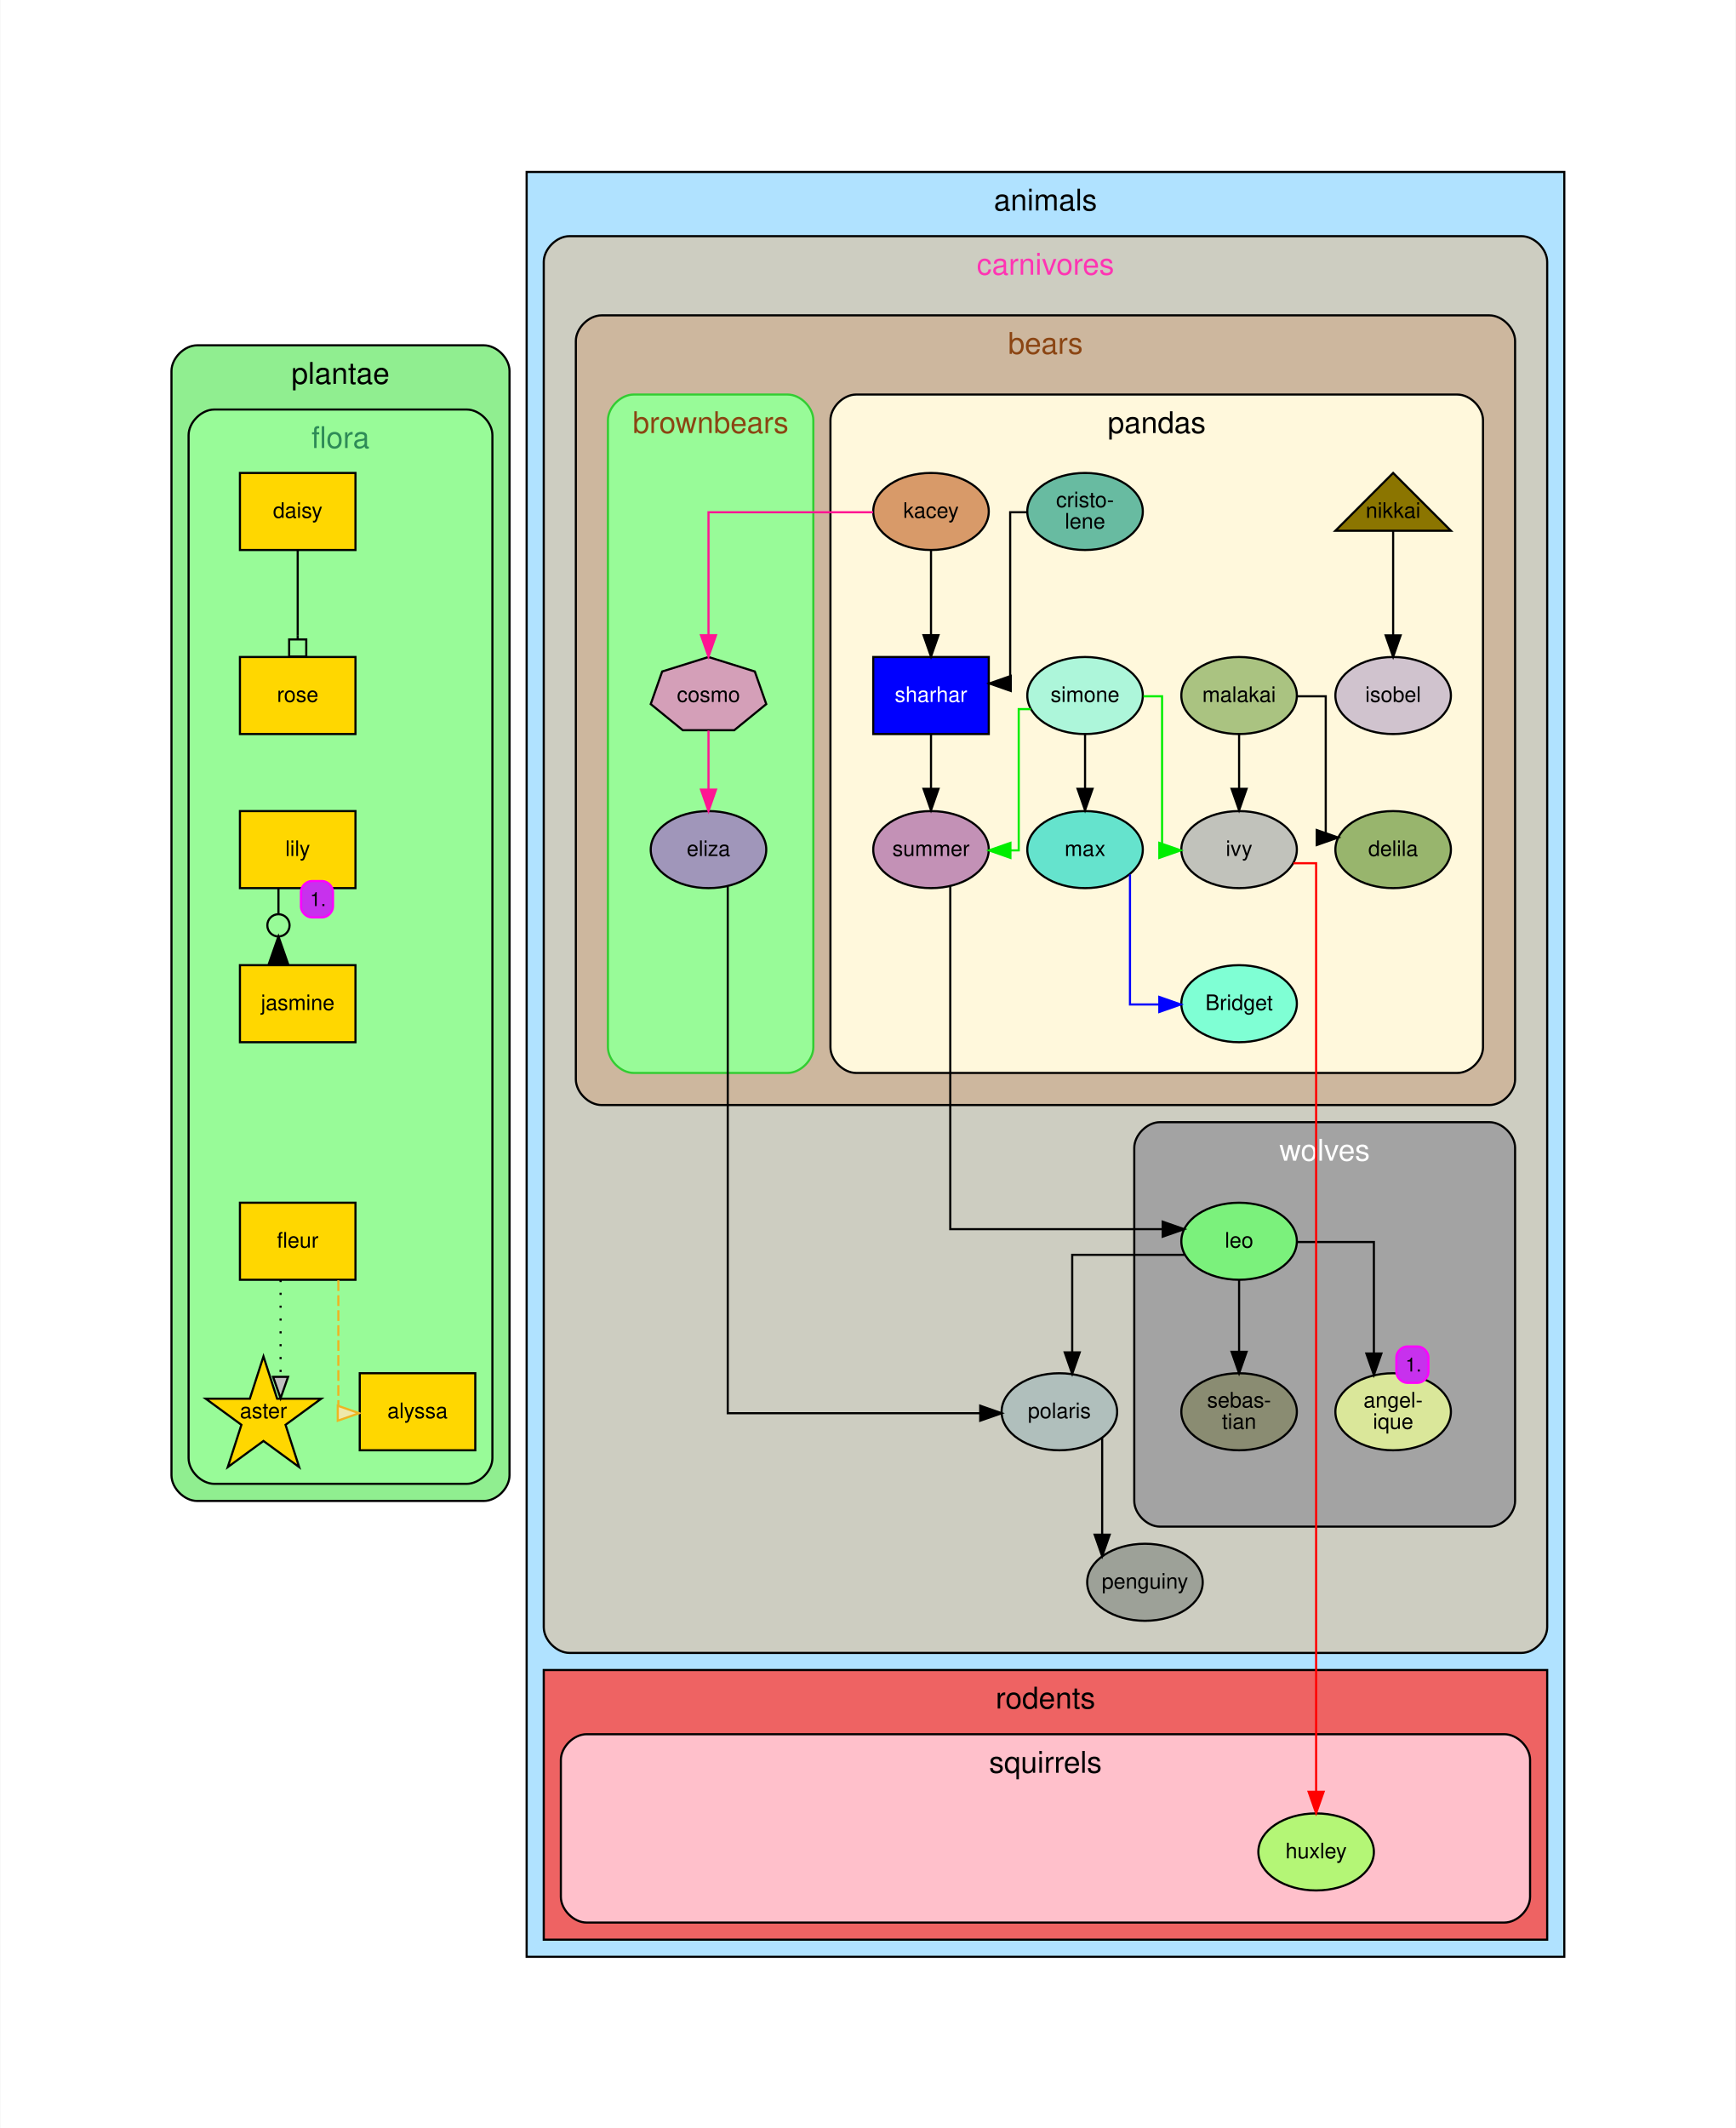
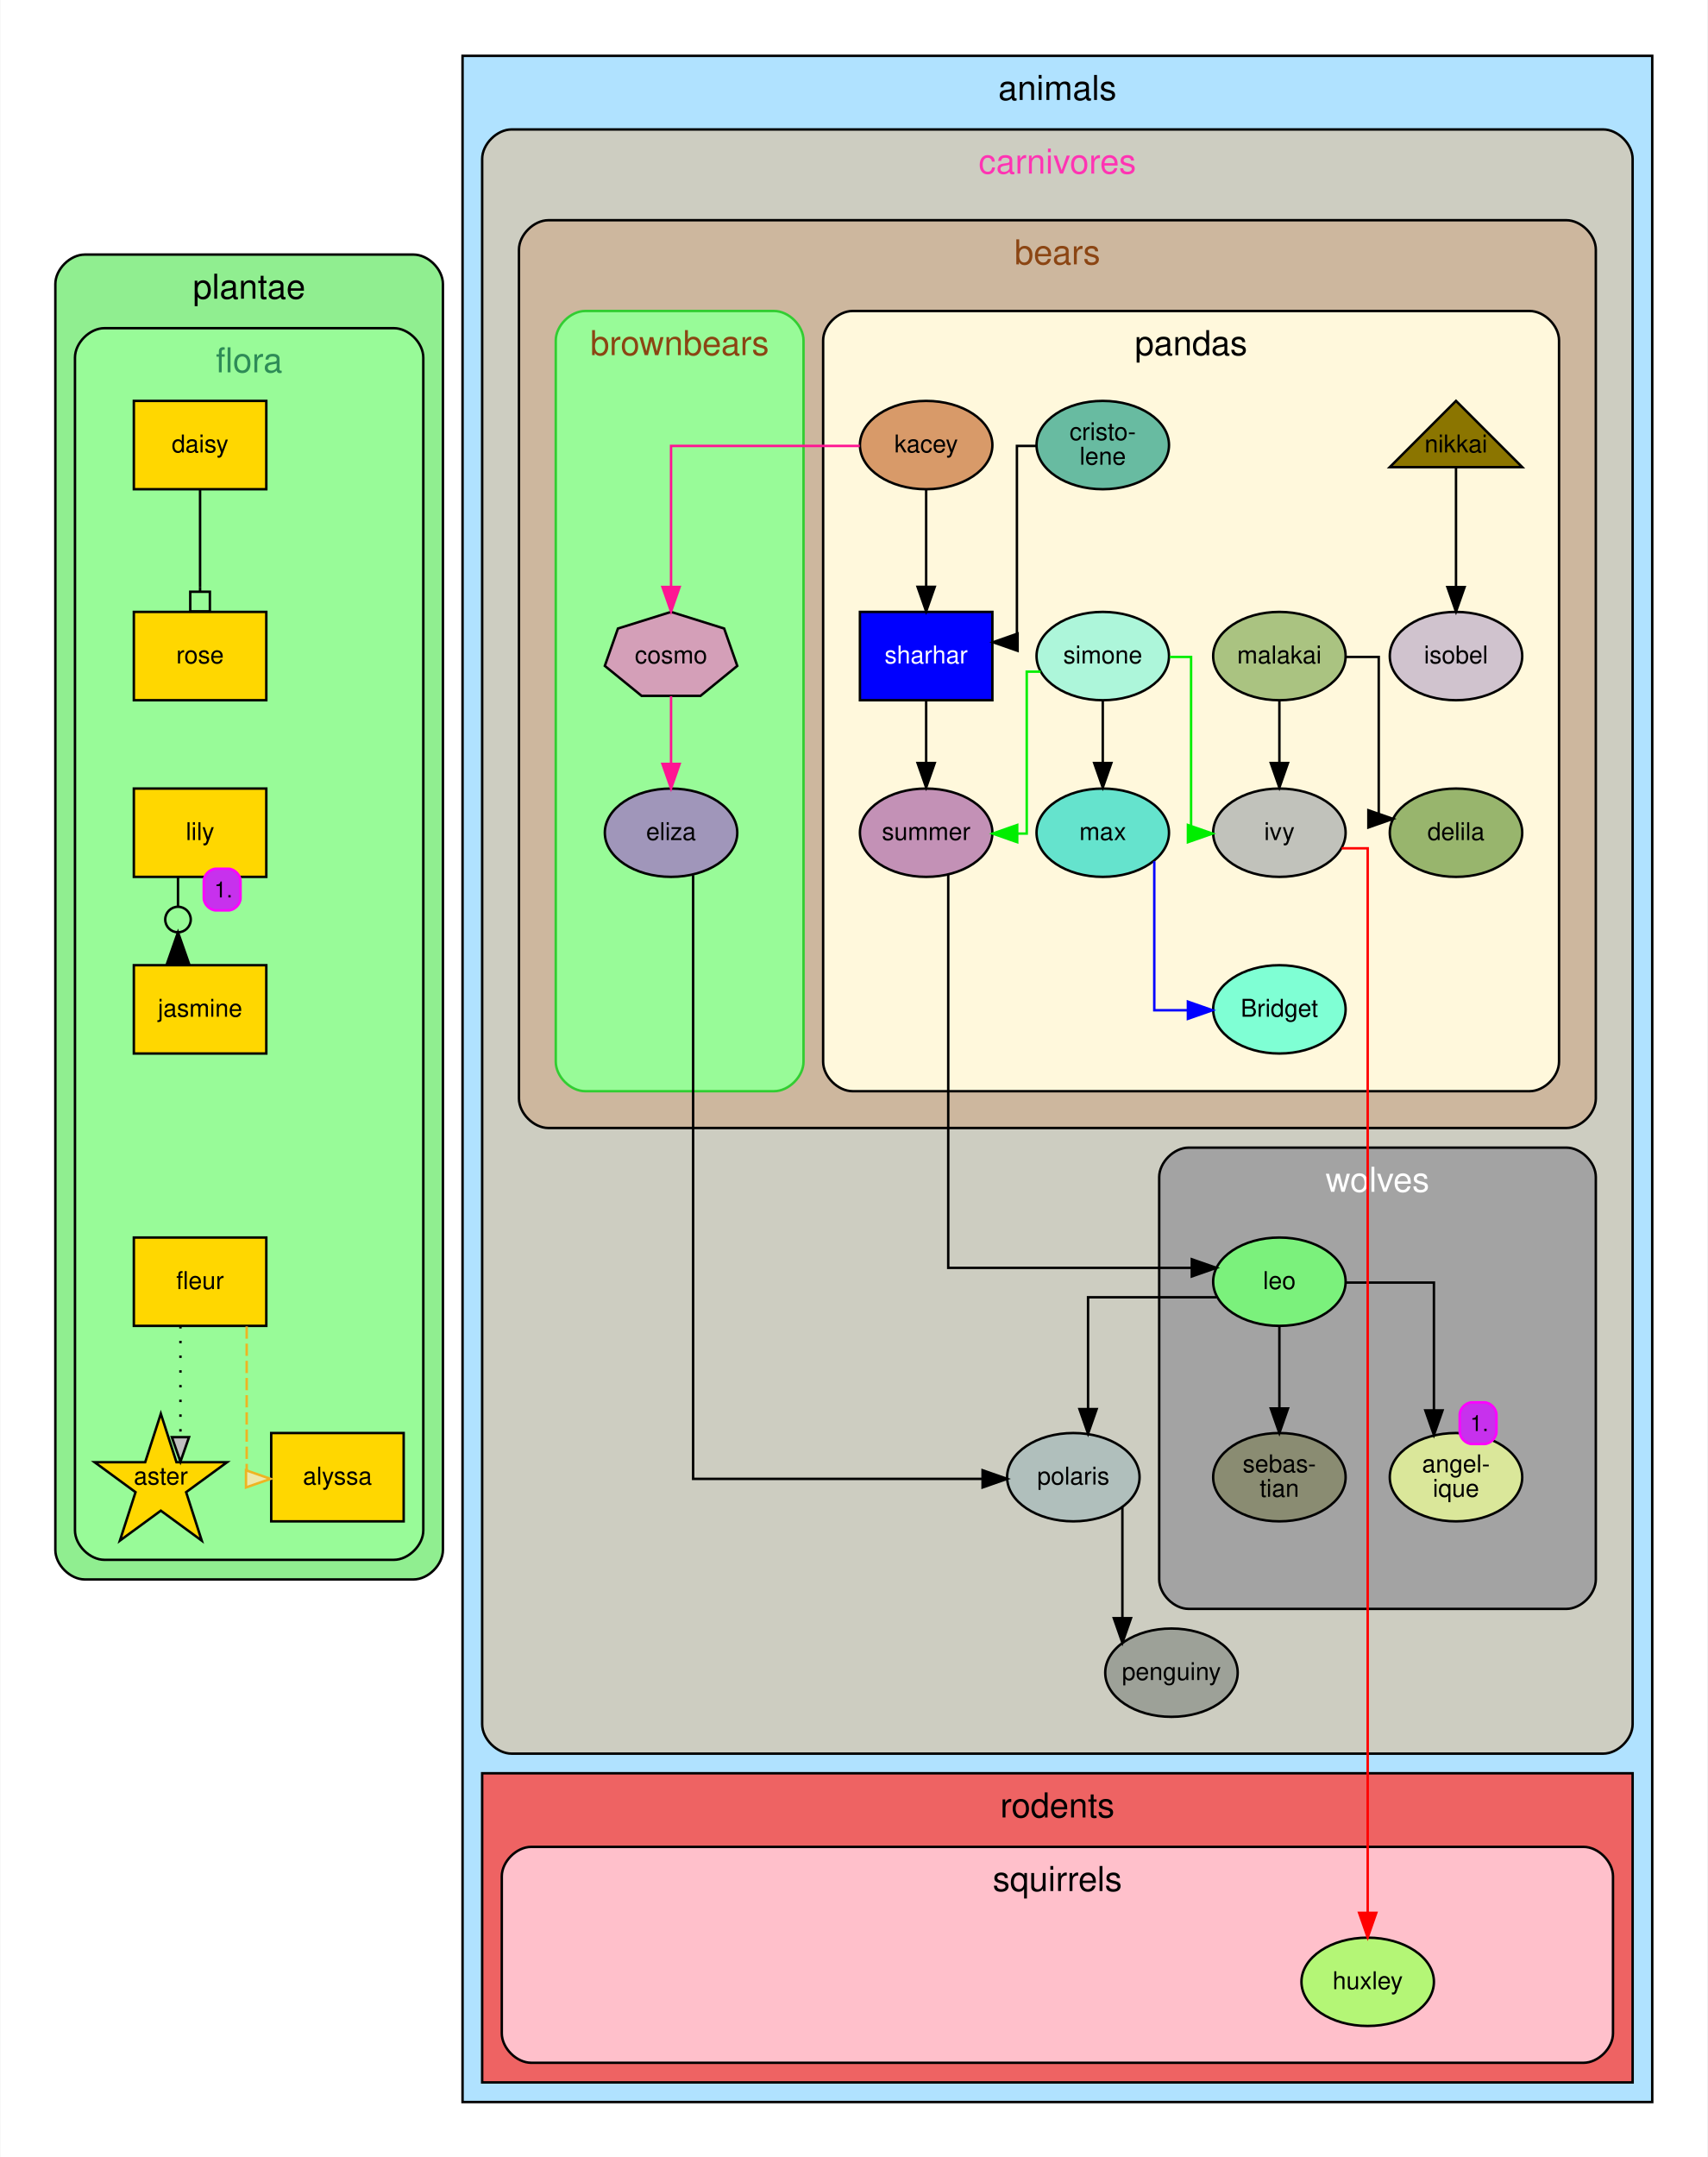
- <svg xmlns="http://www.w3.org/2000/svg" xmlns:xlink="http://www.w3.org/1999/xlink" width="811pt" height="994pt" viewBox="0.00 0.00 811.00 994.36">
-   <g id="graph0" class="graph" transform="scale(1 1) rotate(0) translate(72 922.3571)">
-     <polygon fill="#ffffff" stroke="transparent" points="-72,72 -72,-922.357 739,-922.357 739,72 -72,72" />
+ <svg xmlns="http://www.w3.org/2000/svg" xmlns:xlink="http://www.w3.org/1999/xlink" width="696pt" height="879pt" viewBox="0.00 0.00 695.80 879.16">
+   <g id="graph0" class="graph" transform="scale(1 1) rotate(0) translate(14.4 864.7571)">
+     <polygon fill="#ffffff" stroke="transparent" points="-14.4,14.4 -14.4,-864.757 681.4,-864.757 681.4,14.4 -14.4,14.4" />
+     <g id="clust9" class="cluster">
+       <path fill="#90ee90" stroke="#000000" d="M 20,-221 l 134,0 c 6 0 12 -6 12 -12 l 0,-516 c 0 -6 -6 -12 -12 -12 l -134,0 c -6 0 -12 6 -12 12 l 0,516 c 0 6 6 12 12 12" />
+       <text text-anchor="middle" x="87" y="-743" font-family="Helvetica" font-size="14.00" fill="#000000">plantae</text>
+     </g>
+     <g id="clust10" class="cluster">
+       <path fill="#98fb98" stroke="#000000" d="M 28,-229 l 118,0 c 6 0 12 -6 12 -12 l 0,-478 c 0 -6 -6 -12 -12 -12 l -118,0 c -6 0 -12 6 -12 12 l 0,478 c 0 6 6 12 12 12" />
+       <text text-anchor="middle" x="87" y="-713" font-family="Helvetica" font-size="14.00" fill="#2e8b57">flora</text>
+     </g>
    <g id="clust1" class="cluster">
      <polygon fill="#b0e2ff" stroke="#000000" points="174,-842 174,-8 659,-8 659,-842 174,-842" />
      <text text-anchor="middle" x="416.5" y="-824" font-family="Helvetica" font-size="14.00" fill="#000000">animals</text>
    </g>
+     <g id="clust7" class="cluster">
+       <polygon fill="#ee6363" stroke="#000000" points="182,-142 182,-16 651,-16 651,-142 182,-142" />
+       <text text-anchor="middle" x="416.5" y="-124" font-family="Helvetica" font-size="14.00" fill="#000000">rodents</text>
+     </g>
+     <g id="clust8" class="cluster">
+       <path fill="#ffc0cb" stroke="#000000" d="M 202,-24 l 429,0 c 6 0 12 -6 12 -12 l 0,-64 c 0 -6 -6 -12 -12 -12 l -429,0 c -6 0 -12 6 -12 12 l 0,64 c 0 6 6 12 12 12" />
+       <text text-anchor="middle" x="416.5" y="-94" font-family="Helvetica" font-size="14.00" fill="#000000">squirrels</text>
+     </g>
    <g id="clust2" class="cluster">
      <path fill="#cdcdc1" stroke="#000000" d="M 194,-150 l 445,0 c 6 0 12 -6 12 -12 l 0,-638 c 0 -6 -6 -12 -12 -12 l -445,0 c -6 0 -12 6 -12 12 l 0,638 c 0 6 6 12 12 12" />
      <text text-anchor="middle" x="416.5" y="-794" font-family="Helvetica" font-size="14.00" fill="#ff34b3">carnivores</text>
    </g>
    <g id="clust3" class="cluster">
-       <path fill="#cdb79e" stroke="#000000" d="M 209,-406 l 415,0 c 6 0 12 -6 12 -12 l 0,-345 c 0 -6 -6 -12 -12 -12 l -415,0 c -6 0 -12 6 -12 12 l 0,345 c 0 6 6 12 12 12" />
+       <path fill="#cdb79e" stroke="#000000" d="M 209,-405 l 415,0 c 6 0 12 -6 12 -12 l 0,-346 c 0 -6 -6 -12 -12 -12 l -415,0 c -6 0 -12 6 -12 12 l 0,346 c 0 6 6 12 12 12" />
      <text text-anchor="middle" x="416.5" y="-757" font-family="Helvetica" font-size="14.00" fill="#8b4513">bears</text>
    </g>
    <g id="clust4" class="cluster">
-       <path fill="#fff8dc" stroke="#000000" d="M 328,-421 l 281,0 c 6 0 12 -6 12 -12 l 0,-293 c 0 -6 -6 -12 -12 -12 l -281,0 c -6 0 -12 6 -12 12 l 0,293 c 0 6 6 12 12 12" />
-       <text text-anchor="middle" x="468.5" y="-720" font-family="Helvetica" font-size="14.00" fill="#000000">pandas</text>
+       <path fill="#fff8dc" stroke="#000000" d="M 333,-420 l 276,0 c 6 0 12 -6 12 -12 l 0,-294 c 0 -6 -6 -12 -12 -12 l -276,0 c -6 0 -12 6 -12 12 l 0,294 c 0 6 6 12 12 12" />
+       <text text-anchor="middle" x="471" y="-720" font-family="Helvetica" font-size="14.00" fill="#000000">pandas</text>
    </g>
    <g id="clust5" class="cluster">
-       <path fill="#98fb98" stroke="#32cd32" d="M 224,-421 l 72,0 c 6 0 12 -6 12 -12 l 0,-293 c 0 -6 -6 -12 -12 -12 l -72,0 c -6 0 -12 6 -12 12 l 0,293 c 0 6 6 12 12 12" />
-       <text text-anchor="middle" x="260" y="-720" font-family="Helvetica" font-size="14.00" fill="#8b4513">brownbears</text>
+       <path fill="#98fb98" stroke="#32cd32" d="M 224,-420 l 77,0 c 6 0 12 -6 12 -12 l 0,-294 c 0 -6 -6 -12 -12 -12 l -77,0 c -6 0 -12 6 -12 12 l 0,294 c 0 6 6 12 12 12" />
+       <text text-anchor="middle" x="262.5" y="-720" font-family="Helvetica" font-size="14.00" fill="#8b4513">brownbears</text>
    </g>
    <g id="clust6" class="cluster">
-       <path fill="#a3a3a3" stroke="#000000" d="M 470,-209 l 154,0 c 6 0 12 -6 12 -12 l 0,-165 c 0 -6 -6 -12 -12 -12 l -154,0 c -6 0 -12 6 -12 12 l 0,165 c 0 6 6 12 12 12" />
-       <text text-anchor="middle" x="547" y="-380" font-family="Helvetica" font-size="14.00" fill="#ffffff">wolves</text>
-     </g>
-     <g id="clust7" class="cluster">
-       <polygon fill="#ee6363" stroke="#000000" points="182,-142 182,-16 651,-16 651,-142 182,-142" />
-       <text text-anchor="middle" x="416.5" y="-124" font-family="Helvetica" font-size="14.00" fill="#000000">rodents</text>
-     </g>
-     <g id="clust8" class="cluster">
-       <path fill="#ffc0cb" stroke="#000000" d="M 202,-24 l 429,0 c 6 0 12 -6 12 -12 l 0,-64 c 0 -6 -6 -12 -12 -12 l -429,0 c -6 0 -12 6 -12 12 l 0,64 c 0 6 6 12 12 12" />
-       <text text-anchor="middle" x="416.5" y="-94" font-family="Helvetica" font-size="14.00" fill="#000000">squirrels</text>
-     </g>
-     <g id="clust9" class="cluster">
-       <path fill="#90ee90" stroke="#000000" d="M 20,-221 l 134,0 c 6 0 12 -6 12 -12 l 0,-516 c 0 -6 -6 -12 -12 -12 l -134,0 c -6 0 -12 6 -12 12 l 0,516 c 0 6 6 12 12 12" />
-       <text text-anchor="middle" x="87" y="-743" font-family="Helvetica" font-size="14.00" fill="#000000">plantae</text>
-     </g>
-     <g id="clust10" class="cluster">
-       <path fill="#98fb98" stroke="#000000" d="M 28,-229 l 118,0 c 6 0 12 -6 12 -12 l 0,-478 c 0 -6 -6 -12 -12 -12 l -118,0 c -6 0 -12 6 -12 12 l 0,478 c 0 6 6 12 12 12" />
-       <text text-anchor="middle" x="87" y="-713" font-family="Helvetica" font-size="14.00" fill="#2e8b57">flora</text>
+       <path fill="#a3a3a3" stroke="#000000" d="M 470,-209 l 154,0 c 6 0 12 -6 12 -12 l 0,-164 c 0 -6 -6 -12 -12 -12 l -154,0 c -6 0 -12 6 -12 12 l 0,164 c 0 6 6 12 12 12" />
+       <text text-anchor="middle" x="547" y="-379" font-family="Helvetica" font-size="14.00" fill="#ffffff">wolves</text>
    </g>
    <g id="node1" class="node">
      <g id="a_node1">
-         <a xlink:title="name: delila  animal: pandas  ">
+         <a xlink:title="name: delila animal: pandas">
          <ellipse fill="#98b56d" stroke="#000000" cx="579" cy="-525.357" rx="27" ry="18" />
          <text text-anchor="middle" x="579" y="-522.357" font-family="Helvetica" font-size="10.00" fill="#000000">delila</text>
        </a>
      </g>
    </g>
    <g id="node2" class="node">
      <g id="a_node2">
-         <a xlink:title="name: aster  animal: flora  ">
+         <a xlink:title="name: aster animal: flora">
          <polygon fill="#ffd700" stroke="#000000" points="78,-268.783 57.374,-268.783 51,-288.537 44.626,-268.783 24,-268.783 40.687,-256.574 34.313,-236.82 51,-249.029 67.687,-236.82 61.313,-256.574 78,-268.783" />
          <text text-anchor="middle" x="51" y="-259.678" font-family="Helvetica" font-size="10.00" fill="#000000">aster</text>
        </a>
      </g>
    </g>
    <g id="node3" class="node">
      <g id="a_node3">
-         <a xlink:title="name: penguiny  animal: carnivores  ">
+         <a xlink:title="name: penguiny animal: carnivores">
          <ellipse fill="#9da198" stroke="#000000" cx="463" cy="-183" rx="27" ry="18" />
          <text text-anchor="middle" x="463" y="-180" font-family="Helvetica" font-size="10.00" fill="#000000">penguiny</text>
        </a>
      </g>
    </g>
    <g id="node5" class="node">
      <g id="a_node5">
-         <a xlink:title="name: huxley  animal: squirrels  ">
+         <a xlink:title="name: huxley animal: squirrels">
          <ellipse fill="#b4f676" stroke="#000000" cx="543" cy="-57" rx="27" ry="18" />
          <text text-anchor="middle" x="543" y="-54" font-family="Helvetica" font-size="10.00" fill="#000000">huxley</text>
        </a>
      </g>
    </g>
    <g id="node4" class="node">
      <g id="a_node4">
-         <a xlink:title="name: sebas-+tian  animal: wolves  ">
+         <a xlink:title="name: sebas-+tian animal: wolves">
          <ellipse fill="#8a8c72" stroke="#000000" cx="507" cy="-262.678" rx="27" ry="18" />
          <text text-anchor="middle" x="507" y="-264.678" font-family="Helvetica" font-size="10.00" fill="#000000">sebas-</text>
          <text text-anchor="middle" x="507" y="-254.679" font-family="Helvetica" font-size="10.00" fill="#000000">tian</text>
        </a>
      </g>
    </g>
    <g id="node6" class="node">
      <g id="a_node6">
-         <a xlink:title="name: jasmine  animal: flora  ">
+         <a xlink:title="name: jasmine animal: flora">
          <polygon fill="#ffd700" stroke="#000000" points="94,-471.357 40,-471.357 40,-435.357 94,-435.357 94,-471.357" />
          <text text-anchor="middle" x="67" y="-450.357" font-family="Helvetica" font-size="10.00" fill="#000000">jasmine</text>
        </a>
      </g>
    </g>
    <g id="node16" class="node">
      <g id="a_node16">
-         <a xlink:title="name: fleur  animal: flora  ">
+         <a xlink:title="name: fleur animal: flora">
          <polygon fill="#ffd700" stroke="#000000" points="94,-360.357 40,-360.357 40,-324.357 94,-324.357 94,-360.357" />
          <text text-anchor="middle" x="67" y="-339.357" font-family="Helvetica" font-size="10.00" fill="#000000">fleur</text>
        </a>
      </g>
    </g>
    <g id="node7" class="node">
      <g id="a_node7">
-         <a xlink:title="name: nikkai  animal: pandas  ">
+         <a xlink:title="name: nikkai animal: pandas">
          <polygon fill="#8b7500" stroke="#000000" points="579,-701.357 552,-674.357 606,-674.357 579,-701.357" />
          <text text-anchor="middle" x="579" y="-680.357" font-family="Helvetica" font-size="10.00" fill="#000000">nikkai</text>
        </a>
      </g>
    </g>
    <g id="node18" class="node">
      <g id="a_node18">
-         <a xlink:title="name: isobel  animal: pandas  ">
+         <a xlink:title="name: isobel animal: pandas">
          <ellipse fill="#d0c3ce" stroke="#000000" cx="579" cy="-597.357" rx="27" ry="18" />
          <text text-anchor="middle" x="579" y="-594.357" font-family="Helvetica" font-size="10.00" fill="#000000">isobel</text>
        </a>
      </g>
    </g>
    <g id="edge5" class="edge">
      <path fill="none" stroke="#000000" d="M579,-674.154C579,-674.154 579,-625.471 579,-625.471" />
      <polygon fill="#000000" stroke="#000000" points="582.5,-625.471 579,-615.471 575.5,-625.471 582.5,-625.471" />
    </g>
    <g id="node8" class="node">
      <g id="a_node8">
-         <a xlink:title="name: angel-+ique  animal: wolves  ">
+         <a xlink:title="name: angel-+ique animal: wolves">
          <ellipse fill="#dae79a" stroke="#000000" cx="579" cy="-262.678" rx="27" ry="18" />
          <text text-anchor="middle" x="579" y="-264.678" font-family="Helvetica" font-size="10.00" fill="#000000">angel-</text>
          <text text-anchor="middle" x="579" y="-254.679" font-family="Helvetica" font-size="10.00" fill="#000000">ique</text>
        </a>
      </g>
    </g>
    <g id="node23" class="node">
      <g id="a_node23">
-         <a xlink:title="name: lily  animal: flora  ">
+         <a xlink:title="name: lily animal: flora">
          <polygon fill="#ffd700" stroke="#000000" points="94,-543.357 40,-543.357 40,-507.357 94,-507.357 94,-543.357" />
          <text text-anchor="middle" x="67" y="-522.357" font-family="Helvetica" font-size="10.00" fill="#000000">lily</text>
        </a>
      </g>
    </g>
    <g id="edge7" class="edge">
      <path fill="none" stroke="transparent" stroke-dasharray="1,5" d="M588,-279.689C588,-332.323 588,-489 588,-489 588,-489 76,-489 76,-489 76,-489 76,-497.178 76,-497.178" />
      <polygon fill="transparent" stroke="transparent" points="72.5,-497.178 76,-507.178 79.5,-497.179 72.5,-497.178" />
      <path fill="#c731ed" stroke="transparent" d="M73.5,-493.678C73.5,-493.678 78.5,-493.678 78.5,-493.678 81,-493.678 83.5,-496.178 83.5,-498.678 83.5,-498.678 83.5,-505.678 83.5,-505.678 83.5,-508.178 81,-510.678 78.5,-510.678 78.5,-510.678 73.5,-510.678 73.5,-510.678 71,-510.678 68.5,-508.178 68.5,-505.678 68.5,-505.678 68.5,-498.678 68.5,-498.678 68.5,-496.178 71,-493.678 73.5,-493.678" />
      <text text-anchor="start" x="72.747" y="-498.978" font-family="Helvetica" font-size="9.00" fill="#000000">1.</text>
      <path fill="none" stroke="#ff00ff" d="M73.5,-493.678C73.5,-493.678 78.5,-493.678 78.5,-493.678 81,-493.678 83.5,-496.178 83.5,-498.678 83.5,-498.678 83.5,-505.678 83.5,-505.678 83.5,-508.178 81,-510.678 78.5,-510.678 78.5,-510.678 73.5,-510.678 73.5,-510.678 71,-510.678 68.5,-508.178 68.5,-505.678 68.5,-505.678 68.5,-498.678 68.5,-498.678 68.5,-496.178 71,-493.678 73.5,-493.678" />
      <path fill="#c731ed" stroke="transparent" d="M585.5,-276.189C585.5,-276.189 590.5,-276.189 590.5,-276.189 593,-276.189 595.5,-278.689 595.5,-281.189 595.5,-281.189 595.5,-288.189 595.5,-288.189 595.5,-290.689 593,-293.189 590.5,-293.189 590.5,-293.189 585.5,-293.189 585.5,-293.189 583,-293.189 580.5,-290.689 580.5,-288.189 580.5,-288.189 580.5,-281.189 580.5,-281.189 580.5,-278.689 583,-276.189 585.5,-276.189" />
      <text text-anchor="start" x="584.747" y="-281.489" font-family="Helvetica" font-size="9.00" fill="#000000">1.</text>
      <path fill="none" stroke="#ff00ff" d="M585.5,-276.189C585.5,-276.189 590.5,-276.189 590.5,-276.189 593,-276.189 595.5,-278.689 595.5,-281.189 595.5,-281.189 595.5,-288.189 595.5,-288.189 595.5,-290.689 593,-293.189 590.5,-293.189 590.5,-293.189 585.5,-293.189 585.5,-293.189 583,-293.189 580.5,-290.689 580.5,-288.189 580.5,-288.189 580.5,-281.189 580.5,-281.189 580.5,-278.689 583,-276.189 585.5,-276.189" />
    </g>
    <g id="node9" class="node">
      <g id="a_node9">
-         <a xlink:title="name: eliza  animal: brownbears  ">
+         <a xlink:title="name: eliza animal: brownbears">
          <ellipse fill="#a096ba" stroke="#000000" cx="259" cy="-525.357" rx="27" ry="18" />
          <text text-anchor="middle" x="259" y="-522.357" font-family="Helvetica" font-size="10.00" fill="#000000">eliza</text>
        </a>
      </g>
    </g>
    <g id="node19" class="node">
      <g id="a_node19">
-         <a xlink:title="name: polaris  animal: carnivores  ">
+         <a xlink:title="name: polaris animal: carnivores">
          <ellipse fill="#b0bfbc" stroke="#000000" cx="423" cy="-262.678" rx="27" ry="18" />
          <text text-anchor="middle" x="423" y="-259.678" font-family="Helvetica" font-size="10.00" fill="#000000">polaris</text>
        </a>
      </g>
    </g>
    <g id="edge9" class="edge">
      <path fill="none" stroke="#000000" d="M268,-508.077C268,-449.488 268,-262 268,-262 268,-262 386.001,-262 386.001,-262" />
      <polygon fill="#000000" stroke="#000000" points="386.001,-265.5 396.001,-262 386.001,-258.5 386.001,-265.5" />
    </g>
    <g id="node10" class="node">
      <g id="a_node10">
-         <a xlink:title="name: malakai  animal: pandas  ">
+         <a xlink:title="name: malakai animal: pandas">
          <ellipse fill="#aac381" stroke="#000000" cx="507" cy="-597.357" rx="27" ry="18" />
          <text text-anchor="middle" x="507" y="-594.357" font-family="Helvetica" font-size="10.00" fill="#000000">malakai</text>
        </a>
      </g>
    </g>
    <g id="edge10" class="edge">
      <path fill="none" stroke="#000000" d="M534.239,-597C541.565,-597 547.5,-597 547.5,-597 547.5,-597 547.5,-531 547.5,-531 547.5,-531 548.078,-531 548.078,-531" />
      <polygon fill="#000000" stroke="#000000" points="543.278,-534.5 553.278,-531 543.278,-527.5 543.278,-534.5" />
    </g>
    <g id="node27" class="node">
      <g id="a_node27">
-         <a xlink:title="name: ivy  animal: pandas  ">
+         <a xlink:title="name: ivy animal: pandas">
          <ellipse fill="#c1c2bb" stroke="#000000" cx="507" cy="-525.357" rx="27" ry="18" />
          <text text-anchor="middle" x="507" y="-522.357" font-family="Helvetica" font-size="10.00" fill="#000000">ivy</text>
        </a>
      </g>
    </g>
    <g id="edge11" class="edge">
      <path fill="none" stroke="#000000" d="M507,-579.188C507,-579.188 507,-553.77 507,-553.77" />
      <polygon fill="#000000" stroke="#000000" points="510.5,-553.77 507,-543.77 503.5,-553.77 510.5,-553.77" />
    </g>
    <g id="node11" class="node">
      <g id="a_node11">
-         <a xlink:title="name: max  animal: pandas  ">
+         <a xlink:title="name: max animal: pandas">
          <ellipse fill="#65e3cd" stroke="#000000" cx="435" cy="-525.357" rx="27" ry="18" />
          <text text-anchor="middle" x="435" y="-522.357" font-family="Helvetica" font-size="10.00" fill="#000000">max</text>
        </a>
      </g>
    </g>
    <g id="node12" class="node">
      <g id="a_node12">
-         <a xlink:title="name: Bridget  animal: pandas  ">
+         <a xlink:title="name: Bridget animal: pandas">
          <ellipse fill="#7fffd4" stroke="#000000" cx="507" cy="-453.357" rx="27" ry="18" />
          <text text-anchor="middle" x="507" y="-450.357" font-family="Helvetica" font-size="10.00" fill="#000000">Bridget</text>
        </a>
      </g>
    </g>
    <g id="edge12" class="edge">
      <path fill="none" stroke="#0000ff" d="M456,-513.732C456,-493.278 456,-453 456,-453 456,-453 469.708,-453 469.708,-453" />
      <polygon fill="#0000ff" stroke="#0000ff" points="469.708,-456.5 479.708,-453 469.708,-449.5 469.708,-456.5" />
    </g>
    <g id="node24" class="node">
      <g id="a_node24">
-         <a xlink:title="name: leo  animal: wolves  ">
+         <a xlink:title="name: leo animal: wolves">
          <ellipse fill="#7bf17c" stroke="#000000" cx="507" cy="-342.357" rx="27" ry="18" />
          <text text-anchor="middle" x="507" y="-339.357" font-family="Helvetica" font-size="10.00" fill="#000000">leo</text>
        </a>
      </g>
    </g>
    <g id="node13" class="node">
      <g id="a_node13">
-         <a xlink:title="name: simone  animal: pandas  ">
+         <a xlink:title="name: simone animal: pandas">
          <ellipse fill="#adf6da" stroke="#000000" cx="435" cy="-597.357" rx="27" ry="18" />
          <text text-anchor="middle" x="435" y="-594.357" font-family="Helvetica" font-size="10.00" fill="#000000">simone</text>
        </a>
      </g>
    </g>
    <g id="edge15" class="edge">
      <path fill="none" stroke="#000000" d="M435,-579.188C435,-579.188 435,-553.77 435,-553.77" />
      <polygon fill="#000000" stroke="#000000" points="438.5,-553.77 435,-543.77 431.5,-553.77 438.5,-553.77" />
    </g>
    <g id="node26" class="node">
      <g id="a_node26">
-         <a xlink:title="name: summer  animal: pandas  ">
+         <a xlink:title="name: summer animal: pandas">
          <ellipse fill="#c391b6" stroke="#000000" cx="363" cy="-525.357" rx="27" ry="18" />
          <text text-anchor="middle" x="363" y="-522.357" font-family="Helvetica" font-size="10.00" fill="#000000">summer</text>
        </a>
      </g>
    </g>
    <g id="edge16" class="edge">
      <path fill="none" stroke="#00ee00" d="M409.686,-591C406.318,-591 404,-591 404,-591 404,-591 404,-525 404,-525 404,-525 400.119,-525 400.119,-525" />
      <polygon fill="#00ee00" stroke="#00ee00" points="400.119,-521.5 390.119,-525 400.119,-528.5 400.119,-521.5" />
    </g>
    <g id="edge17" class="edge">
      <path fill="none" stroke="#00ee00" d="M462.285,-597C467.306,-597 471,-597 471,-597 471,-597 471,-525 471,-525 471,-525 471.872,-525 471.872,-525" />
      <polygon fill="#00ee00" stroke="#00ee00" points="469.715,-528.5 479.715,-525 469.715,-521.5 469.715,-528.5" />
    </g>
    <g id="node14" class="node">
      <g id="a_node14">
-         <a xlink:title="name: cosmo  animal: brownbears  ">
+         <a xlink:title="name: cosmo animal: brownbears">
          <polygon fill="#d49fb8" stroke="#000000" points="286,-593.352 280.652,-608.58 259,-615.357 237.348,-608.58 232,-593.352 246.984,-581.14 271.016,-581.14 286,-593.352" />
          <text text-anchor="middle" x="259" y="-594.357" font-family="Helvetica" font-size="10.00" fill="#000000">cosmo</text>
        </a>
      </g>
    </g>
    <g id="edge18" class="edge">
      <path fill="none" stroke="#ff1493" d="M259,-581.019C259,-581.019 259,-553.399 259,-553.399" />
      <polygon fill="#ff1493" stroke="#ff1493" points="262.5,-553.399 259,-543.399 255.5,-553.399 262.5,-553.399" />
    </g>
    <g id="node15" class="node">
      <g id="a_node15">
-         <a xlink:title="name: sharhar  animal: pandas  ">
+         <a xlink:title="name: sharhar animal: pandas">
          <polygon fill="#0000ff" stroke="#000000" points="390,-615.357 336,-615.357 336,-579.357 390,-579.357 390,-615.357" />
          <text text-anchor="middle" x="363" y="-594.357" font-family="Helvetica" font-size="10.00" fill="#ffffff">sharhar</text>
        </a>
      </g>
    </g>
    <g id="edge19" class="edge">
      <path fill="none" stroke="#000000" d="M363,-579.188C363,-579.188 363,-553.77 363,-553.77" />
      <polygon fill="#000000" stroke="#000000" points="366.5,-553.77 363,-543.77 359.5,-553.77 366.5,-553.77" />
    </g>
    <g id="edge20" class="edge">
      <path fill="none" stroke="#000000" stroke-dasharray="1,5" d="M59,-324.277C59,-324.277 59,-278.997 59,-278.997" />
      <polygon fill="#c0c0c0" stroke="#000000" points="62.5,-278.997 59,-268.997 55.5,-278.997 62.5,-278.997" />
    </g>
    <g id="node17" class="node">
      <g id="a_node17">
-         <a xlink:title="name: alyssa  animal: flora  ">
+         <a xlink:title="name: alyssa animal: flora">
          <polygon fill="#ffd700" stroke="#000000" points="150,-280.678 96,-280.678 96,-244.679 150,-244.679 150,-280.678" />
          <text text-anchor="middle" x="123" y="-259.678" font-family="Helvetica" font-size="10.00" fill="#000000">alyssa</text>
        </a>
      </g>
    </g>
    <g id="edge21" class="edge">
      <path fill="none" stroke="#eeb422" stroke-dasharray="5,2" d="M86,-324.123C86,-300.414 86,-262 86,-262 86,-262 86.972,-262 86.972,-262" />
      <polygon fill="#eee8aa" stroke="#eeb422" points="85.721,-265.5 95.721,-262 85.721,-258.5 85.721,-265.5" />
    </g>
    <g id="edge22" class="edge">
      <path fill="none" stroke="#000000" d="M443,-250.577C443,-250.577 443,-205.215 443,-205.215" />
      <polygon fill="#000000" stroke="#000000" points="446.5,-205.215 443,-195.215 439.5,-205.215 446.5,-205.215" />
    </g>
    <g id="node20" class="node">
      <g id="a_node20">
-         <a xlink:title="name: rose  animal: flora  ">
+         <a xlink:title="name: rose animal: flora">
          <polygon fill="#ffd700" stroke="#000000" points="94,-615.357 40,-615.357 40,-579.357 94,-579.357 94,-615.357" />
          <text text-anchor="middle" x="67" y="-594.357" font-family="Helvetica" font-size="10.00" fill="#000000">rose</text>
        </a>
      </g>
    </g>
    <g id="node21" class="node">
      <g id="a_node21">
-         <a xlink:title="name: cristo-+lene  animal: pandas  ">
+         <a xlink:title="name: cristo-+lene animal: pandas">
          <ellipse fill="#68bba1" stroke="#000000" cx="435" cy="-683.357" rx="27" ry="18" />
          <text text-anchor="middle" x="435" y="-685.357" font-family="Helvetica" font-size="10.00" fill="#000000">cristo-</text>
          <text text-anchor="middle" x="435" y="-675.357" font-family="Helvetica" font-size="10.00" fill="#000000">lene</text>
        </a>
      </g>
    </g>
    <g id="edge24" class="edge">
      <path fill="none" stroke="#000000" d="M407.768,-683C403.249,-683 400,-683 400,-683 400,-683 400,-603 400,-603 400,-603 399.028,-603 399.028,-603" />
      <polygon fill="#000000" stroke="#000000" points="400.279,-599.5 390.279,-603 400.279,-606.5 400.279,-599.5" />
    </g>
    <g id="node22" class="node">
      <g id="a_node22">
-         <a xlink:title="name: kacey  animal: pandas  ">
+         <a xlink:title="name: kacey animal: pandas">
          <ellipse fill="#d89a69" stroke="#000000" cx="363" cy="-683.357" rx="27" ry="18" />
          <text text-anchor="middle" x="363" y="-680.357" font-family="Helvetica" font-size="10.00" fill="#000000">kacey</text>
        </a>
      </g>
    </g>
    <g id="edge25" class="edge">
      <path fill="none" stroke="#ff1493" d="M335.947,-683C305.132,-683 259,-683 259,-683 259,-683 259,-625.52 259,-625.52" />
      <polygon fill="#ff1493" stroke="#ff1493" points="262.5,-625.52 259,-615.52 255.5,-625.52 262.5,-625.52" />
    </g>
    <g id="edge26" class="edge">
      <path fill="none" stroke="#000000" d="M363,-665.119C363,-665.119 363,-625.569 363,-625.569" />
      <polygon fill="#000000" stroke="#000000" points="366.5,-625.569 363,-615.569 359.5,-625.569 366.5,-625.569" />
    </g>
    <g id="edge27" class="edge">
      <path fill="none" stroke="#000000" d="M58,-507.188C58,-507.188 58,-495.17 58,-495.17" />
      <polygon fill="#000000" stroke="#000000" points="62.55,-471.77 58,-484.77 53.45,-471.77 62.55,-471.77" />
      <ellipse fill="none" stroke="#000000" cx="58" cy="-489.97" rx="5.2" ry="5.2" />
    </g>
    <g id="edge28" class="edge">
      <path fill="none" stroke="#000000" d="M507,-324.277C507,-324.277 507,-290.687 507,-290.687" />
      <polygon fill="#000000" stroke="#000000" points="510.5,-290.687 507,-280.687 503.5,-290.687 510.5,-290.687" />
    </g>
    <g id="edge29" class="edge">
      <path fill="none" stroke="#000000" d="M534.083,-342C551.158,-342 570,-342 570,-342 570,-342 570,-289.89 570,-289.89" />
      <polygon fill="#000000" stroke="#000000" points="573.5,-289.89 570,-279.89 566.5,-289.89 573.5,-289.89" />
    </g>
    <g id="edge30" class="edge">
      <path fill="none" stroke="#000000" d="M481.46,-336C458.712,-336 429,-336 429,-336 429,-336 429,-290.428 429,-290.428" />
      <polygon fill="#000000" stroke="#000000" points="432.5,-290.428 429,-280.428 425.5,-290.428 432.5,-290.428" />
    </g>
    <g id="node25" class="node">
      <g id="a_node25">
-         <a xlink:title="name: daisy  animal: flora  ">
+         <a xlink:title="name: daisy animal: flora">
          <polygon fill="#ffd700" stroke="#000000" points="94,-701.357 40,-701.357 40,-665.357 94,-665.357 94,-701.357" />
          <text text-anchor="middle" x="67" y="-680.357" font-family="Helvetica" font-size="10.00" fill="#000000">daisy</text>
        </a>
      </g>
    </g>
    <g id="edge31" class="edge">
      <path fill="none" stroke="#000000" d="M67,-665.119C67,-665.119 67,-625.569 67,-625.569" />
      <polygon fill="none" stroke="#000000" points="63,-615.569 71,-615.569 71,-623.569 63,-623.569 63,-615.569" />
      <polyline fill="none" stroke="#000000" points="67,-623.569 67,-625.569 " />
    </g>
    <g id="edge33" class="edge">
      <path fill="none" stroke="#000000" d="M372,-508.351C372,-463.96 372,-348 372,-348 372,-348 471.29,-348 471.29,-348" />
      <polygon fill="#000000" stroke="#000000" points="471.29,-351.5 481.29,-348 471.29,-344.5 471.29,-351.5" />
    </g>
    <g id="edge34" class="edge">
      <path fill="none" stroke="#ff0000" d="M532.394,-519C538.351,-519 543,-519 543,-519 543,-519 543,-85.111 543,-85.111" />
      <polygon fill="#ff0000" stroke="#ff0000" points="546.5,-85.111 543,-75.111 539.5,-85.111 546.5,-85.111" />
    </g>
  </g>
</svg>
